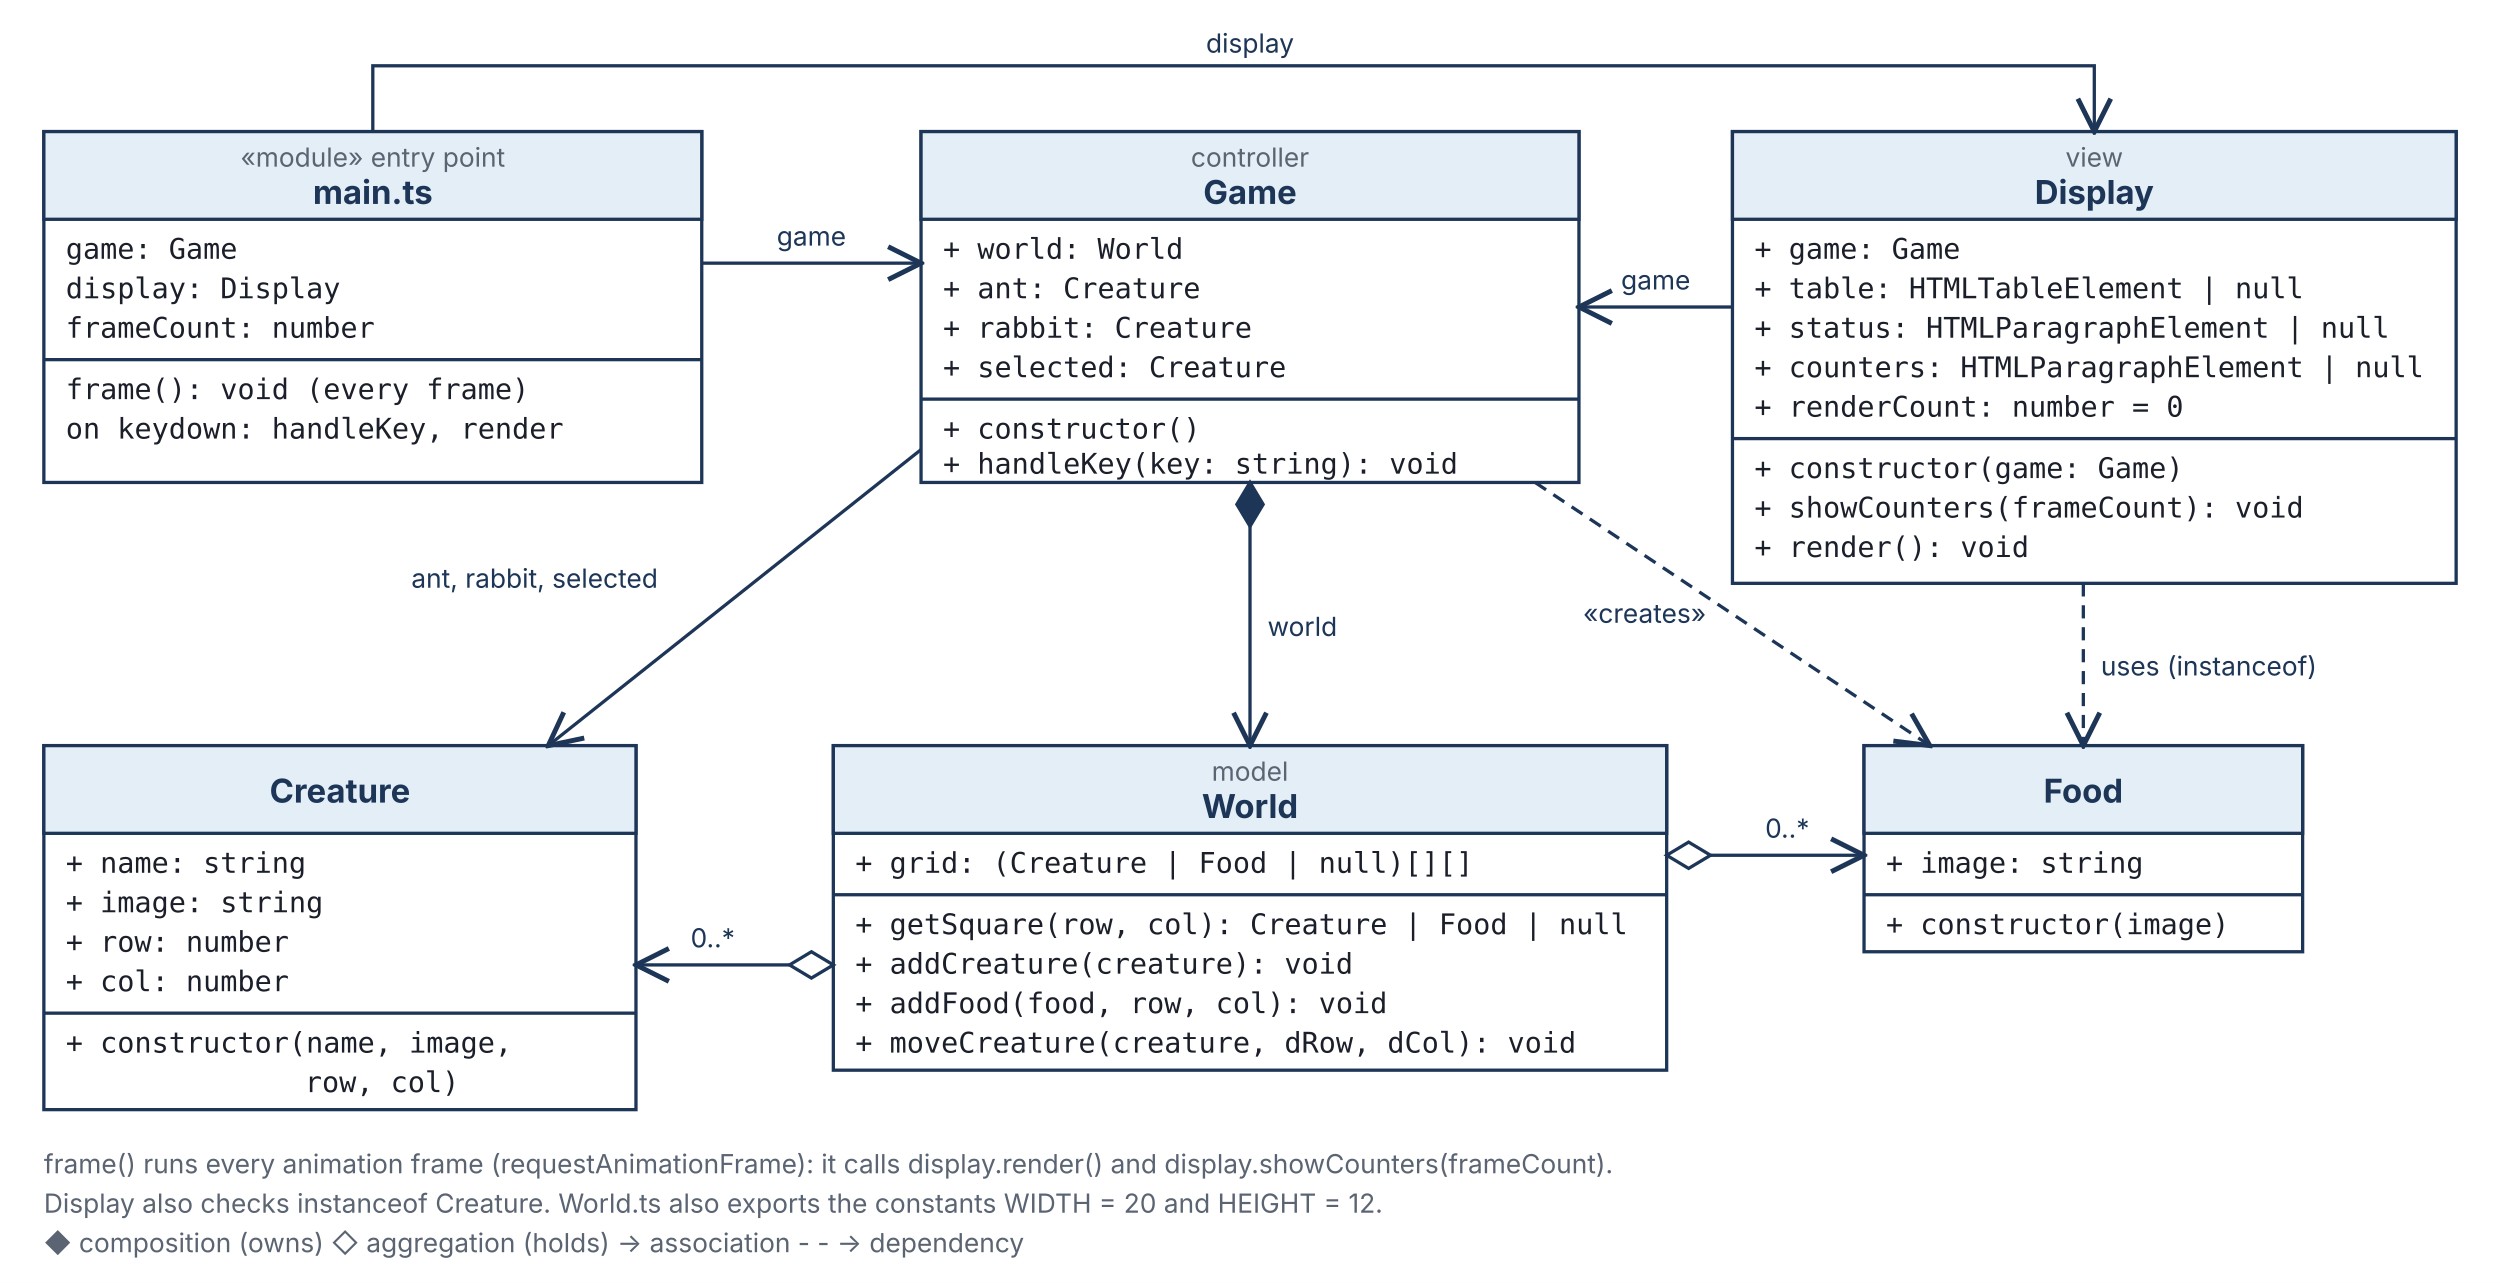
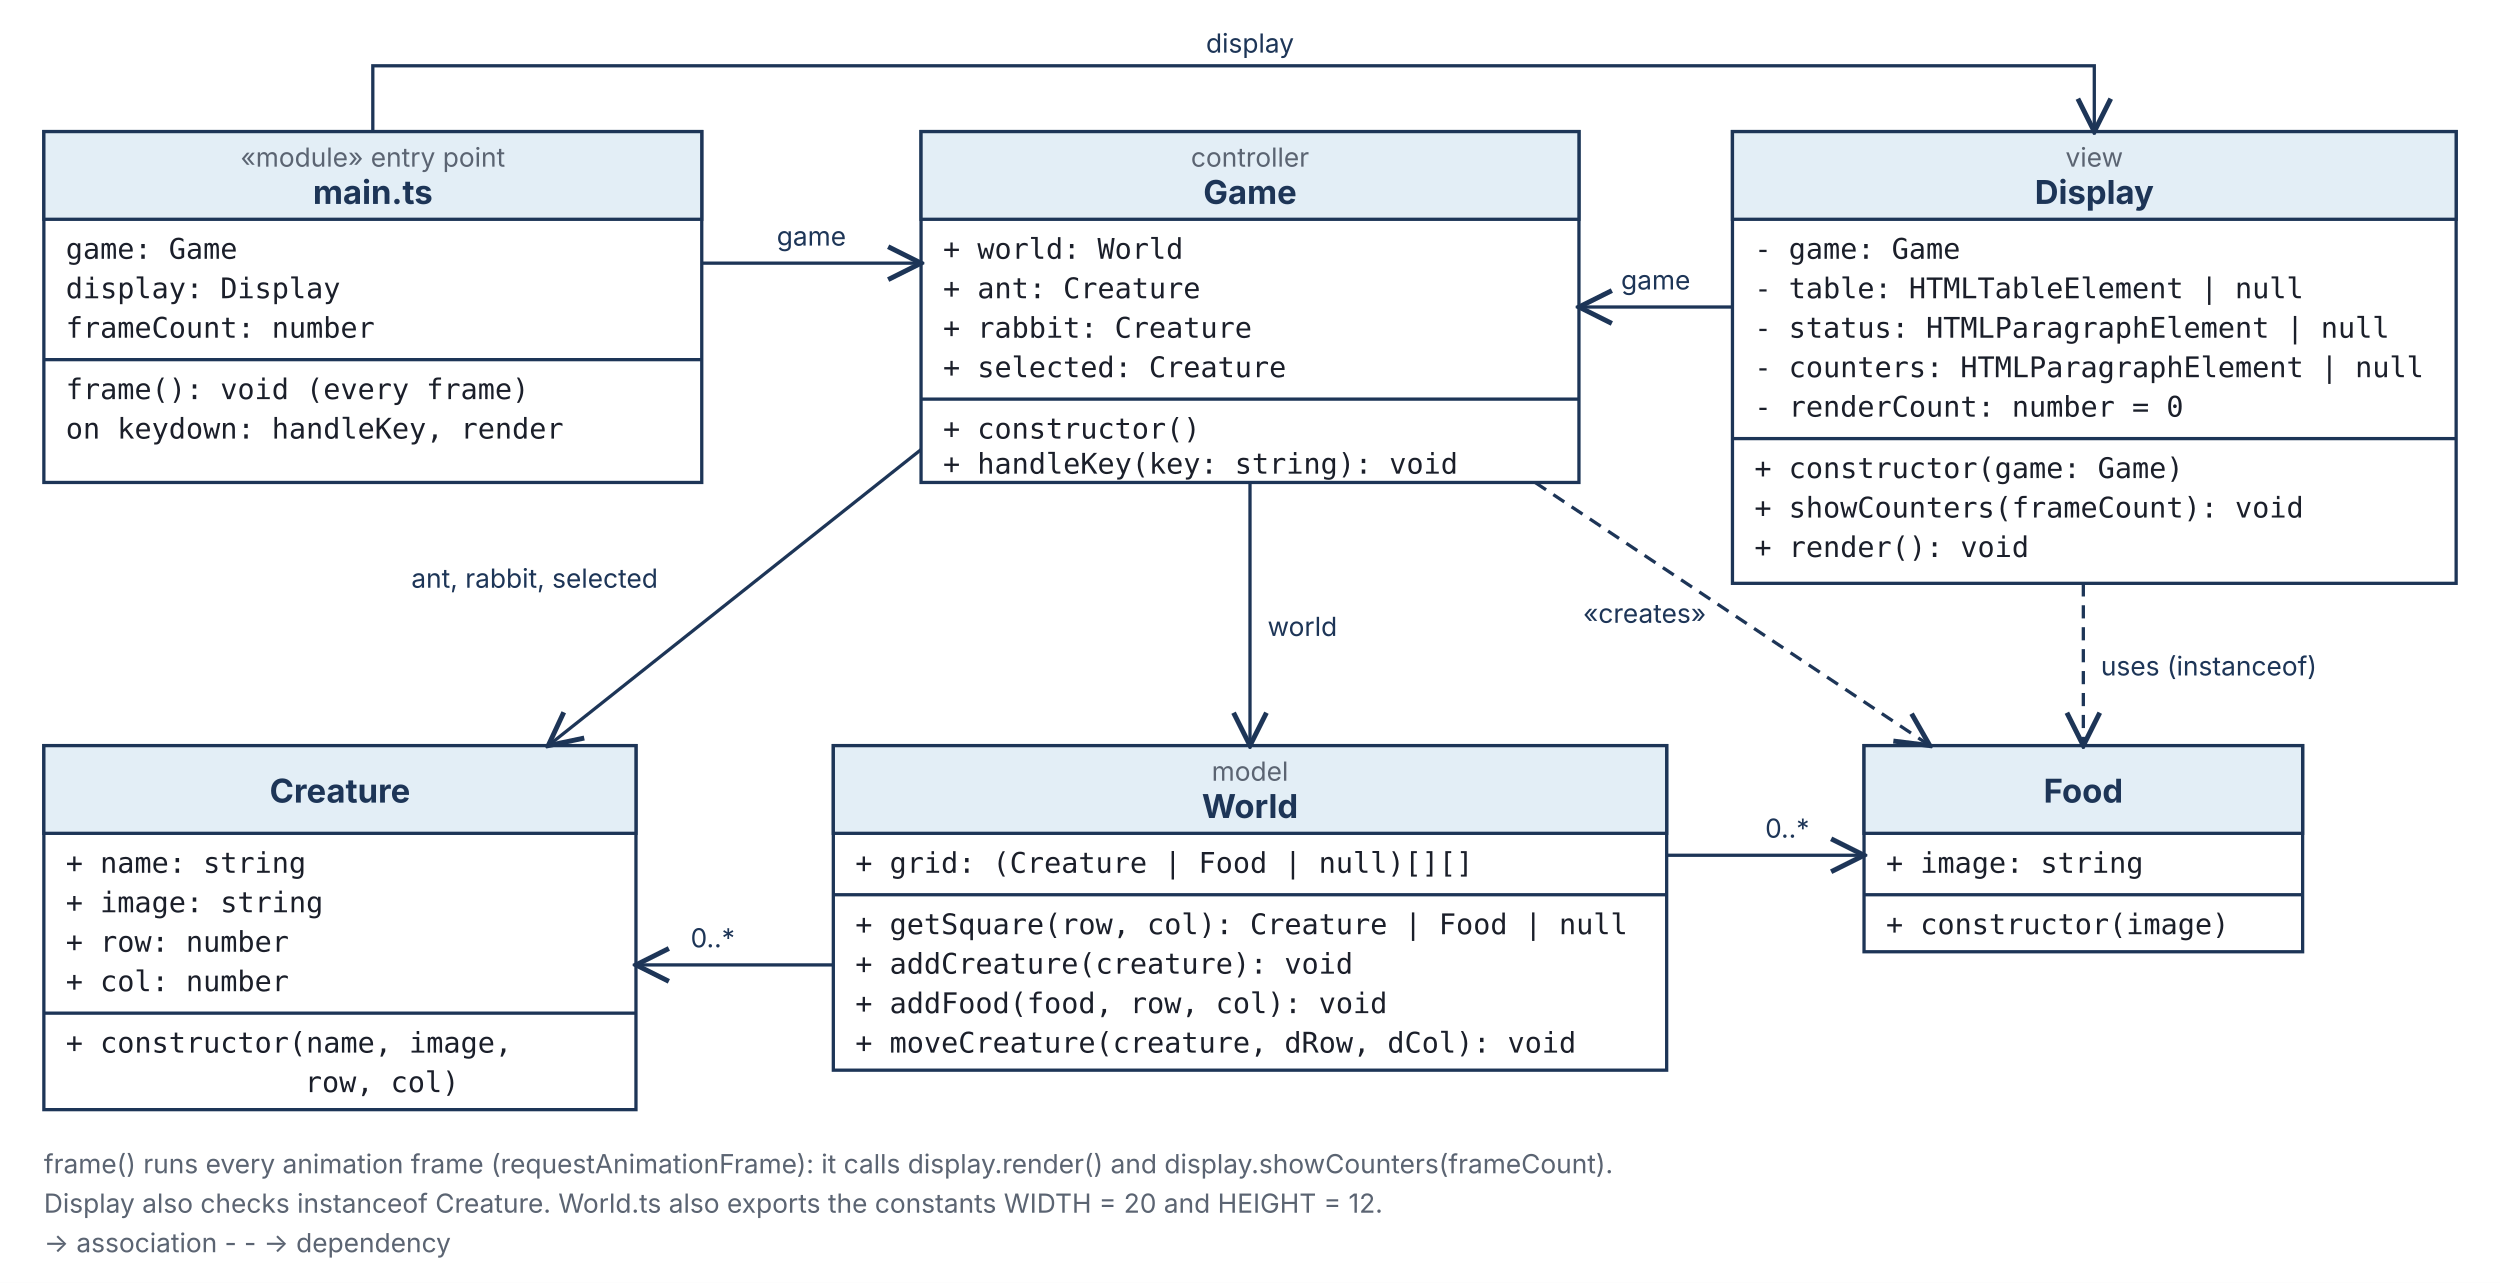
<svg xmlns="http://www.w3.org/2000/svg" viewBox="0 0 1140 585" width="1140" height="585" font-family="Menlo, Consolas, monospace" font-size="13">
  <defs>
    <marker id="arrow" viewBox="0 0 12 12" refX="11" refY="6" markerWidth="12" markerHeight="12" orient="auto-start-reverse">
      <path d="M1,1 L11,6 L1,11" fill="none" stroke="#1d3557" stroke-width="1.5" />
    </marker>
  </defs>
  <style>
    .box { fill: #ffffff; stroke: #1d3557; stroke-width: 1.5; }
    .head { fill: #e3eef6; stroke: #1d3557; stroke-width: 1.5; }
    .title { font-family: system-ui, -apple-system, "Segoe UI", sans-serif; font-weight: bold; font-size: 15px; fill: #1d3557; }
    .stereo { font-family: system-ui, -apple-system, "Segoe UI", sans-serif; font-size: 12px; fill: #5b6472; }
    .line { stroke: #1d3557; stroke-width: 1.5; fill: none; }
    .dashed { stroke: #1d3557; stroke-width: 1.5; fill: none; stroke-dasharray: 6 4; }
    .label { font-family: system-ui, -apple-system, "Segoe UI", sans-serif; font-size: 12px; fill: #1d3557; }
    .note { font-family: system-ui, -apple-system, "Segoe UI", sans-serif; font-size: 12px; fill: #5b6472; }
    text { fill: #1b1f2a; }
  </style>
  <rect width="1140" height="585" fill="#ffffff" />
  <rect class="box" x="20" y="60" width="300" height="160" />
  <rect class="head" x="20" y="60" width="300" height="40" />
  <text class="stereo" x="170" y="76" text-anchor="middle">«module» entry point</text>
  <text class="title" x="170" y="93" text-anchor="middle">main.ts</text>
  <text x="30" y="118">game: Game</text>
  <text x="30" y="136">display: Display</text>
  <text x="30" y="154">frameCount: number</text>
  <line class="line" x1="20" y1="164" x2="320" y2="164" />
  <text x="30" y="182">frame(): void  (every frame)</text>
  <text x="30" y="200">on keydown: handleKey, render</text>
  <rect class="box" x="420" y="60" width="300" height="160" />
  <rect class="head" x="420" y="60" width="300" height="40" />
  <text class="stereo" x="570" y="76" text-anchor="middle">controller</text>
  <text class="title" x="570" y="93" text-anchor="middle">Game</text>
  <text x="430" y="118">+ world: World</text>
  <text x="430" y="136">+ ant: Creature</text>
  <text x="430" y="154">+ rabbit: Creature</text>
  <text x="430" y="172">+ selected: Creature</text>
  <line class="line" x1="420" y1="182" x2="720" y2="182" />
  <text x="430" y="200">+ constructor()</text>
  <text x="430" y="216">+ handleKey(key: string): void</text>
  <rect class="box" x="790" y="60" width="330" height="206" />
  <rect class="head" x="790" y="60" width="330" height="40" />
  <text class="stereo" x="955" y="76" text-anchor="middle">view</text>
  <text class="title" x="955" y="93" text-anchor="middle">Display</text>
-   <text x="800" y="118">+ game: Game</text>
-   <text x="800" y="136">+ table: HTMLTableElement | null</text>
-   <text x="800" y="154">+ status: HTMLParagraphElement | null</text>
-   <text x="800" y="172">+ counters: HTMLParagraphElement | null</text>
-   <text x="800" y="190">+ renderCount: number = 0</text>
+   <text x="800" y="118">- game: Game</text>
+   <text x="800" y="136">- table: HTMLTableElement | null</text>
+   <text x="800" y="154">- status: HTMLParagraphElement | null</text>
+   <text x="800" y="172">- counters: HTMLParagraphElement | null</text>
+   <text x="800" y="190">- renderCount: number = 0</text>
  <line class="line" x1="790" y1="200" x2="1120" y2="200" />
  <text x="800" y="218">+ constructor(game: Game)</text>
  <text x="800" y="236">+ showCounters(frameCount): void</text>
  <text x="800" y="254">+ render(): void</text>
  <rect class="box" x="380" y="340" width="380" height="148" />
  <rect class="head" x="380" y="340" width="380" height="40" />
  <text class="stereo" x="570" y="356" text-anchor="middle">model</text>
  <text class="title" x="570" y="373" text-anchor="middle">World</text>
  <text x="390" y="398">+ grid: (Creature | Food | null)[][]</text>
  <line class="line" x1="380" y1="408" x2="760" y2="408" />
  <text x="390" y="426">+ getSquare(row, col): Creature | Food | null</text>
  <text x="390" y="444">+ addCreature(creature): void</text>
  <text x="390" y="462">+ addFood(food, row, col): void</text>
  <text x="390" y="480">+ moveCreature(creature, dRow, dCol): void</text>
  <rect class="box" x="20" y="340" width="270" height="166" />
  <rect class="head" x="20" y="340" width="270" height="40" />
  <text class="title" x="155" y="366" text-anchor="middle">Creature</text>
  <text x="30" y="398">+ name: string</text>
  <text x="30" y="416">+ image: string</text>
  <text x="30" y="434">+ row: number</text>
  <text x="30" y="452">+ col: number</text>
  <line class="line" x1="20" y1="462" x2="290" y2="462" />
  <text x="30" y="480">+ constructor(name, image,</text>
  <text x="139" y="498">row, col)</text>
  <rect class="box" x="850" y="340" width="200" height="94" />
  <rect class="head" x="850" y="340" width="200" height="40" />
  <text class="title" x="950" y="366" text-anchor="middle">Food</text>
  <text x="860" y="398">+ image: string</text>
  <line class="line" x1="850" y1="408" x2="1050" y2="408" />
  <text x="860" y="426">+ constructor(image)</text>
  <line class="line" x1="320" y1="120" x2="420" y2="120" marker-end="url(#arrow)" />
  <text class="label" x="370" y="112" text-anchor="middle">game</text>
  <path class="line" d="M170,60 L170,30 L955,30 L955,60" marker-end="url(#arrow)" />
  <text class="label" x="570" y="24" text-anchor="middle">display</text>
  <line class="line" x1="790" y1="140" x2="720" y2="140" marker-end="url(#arrow)" />
  <text class="label" x="755" y="132" text-anchor="middle">game</text>
  <line class="dashed" x1="950" y1="266" x2="950" y2="340" marker-end="url(#arrow)" />
  <text class="label" x="958" y="308">uses (instanceof)</text>
-   <path d="M570,220 L564,230 L570,240 L576,230 Z" fill="#1d3557" stroke="#1d3557" stroke-width="1.5" />
-   <line class="line" x1="570" y1="240" x2="570" y2="340" marker-end="url(#arrow)" />
+   <line class="line" x1="570" y1="220" x2="570" y2="340" marker-end="url(#arrow)" />
  <text class="label" x="578" y="290">world</text>
  <line class="line" x1="420" y1="205" x2="250" y2="340" marker-end="url(#arrow)" />
  <text class="label" x="300" y="268" text-anchor="end">ant, rabbit, selected</text>
  <line class="dashed" x1="700" y1="220" x2="880" y2="340" marker-end="url(#arrow)" />
  <text class="label" x="778" y="284" text-anchor="end">«creates»</text>
-   <path d="M380,440 L370,434 L360,440 L370,446 Z" fill="#ffffff" stroke="#1d3557" stroke-width="1.5" />
-   <line class="line" x1="360" y1="440" x2="290" y2="440" marker-end="url(#arrow)" />
+   <line class="line" x1="380" y1="440" x2="290" y2="440" marker-end="url(#arrow)" />
  <text class="label" x="325" y="432" text-anchor="middle">0..*</text>
-   <path d="M760,390 L770,384 L780,390 L770,396 Z" fill="#ffffff" stroke="#1d3557" stroke-width="1.5" />
-   <line class="line" x1="780" y1="390" x2="850" y2="390" marker-end="url(#arrow)" />
+   <line class="line" x1="760" y1="390" x2="850" y2="390" marker-end="url(#arrow)" />
  <text class="label" x="815" y="382" text-anchor="middle">0..*</text>
  <text class="note" x="20" y="535">frame() runs every animation frame (requestAnimationFrame): it calls display.render() and display.showCounters(frameCount).</text>
  <text class="note" x="20" y="553">Display also checks instanceof Creature. World.ts also exports the constants WIDTH = 20 and HEIGHT = 12.</text>
-   <text class="note" x="20" y="571">◆ composition (owns)    ◇ aggregation (holds)    → association    - - → dependency</text>
+   <text class="note" x="20" y="571">→ association    - - → dependency</text>
</svg>
